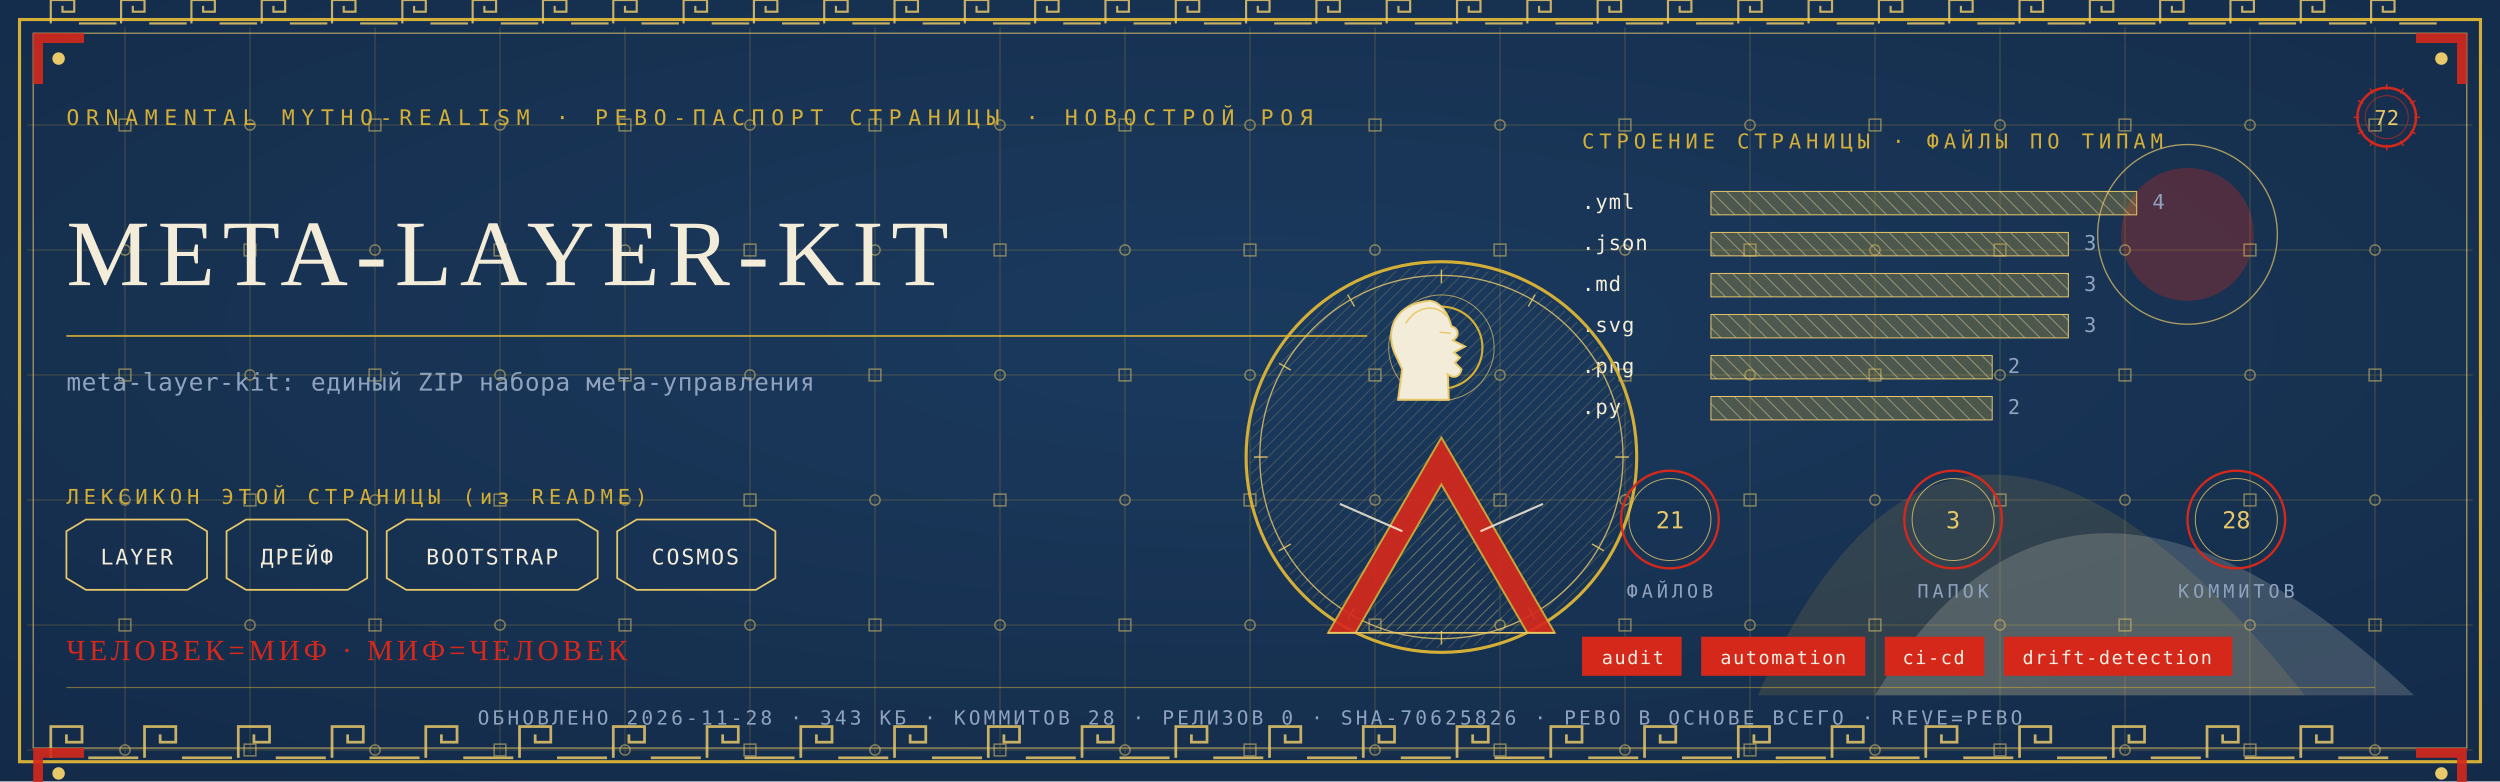
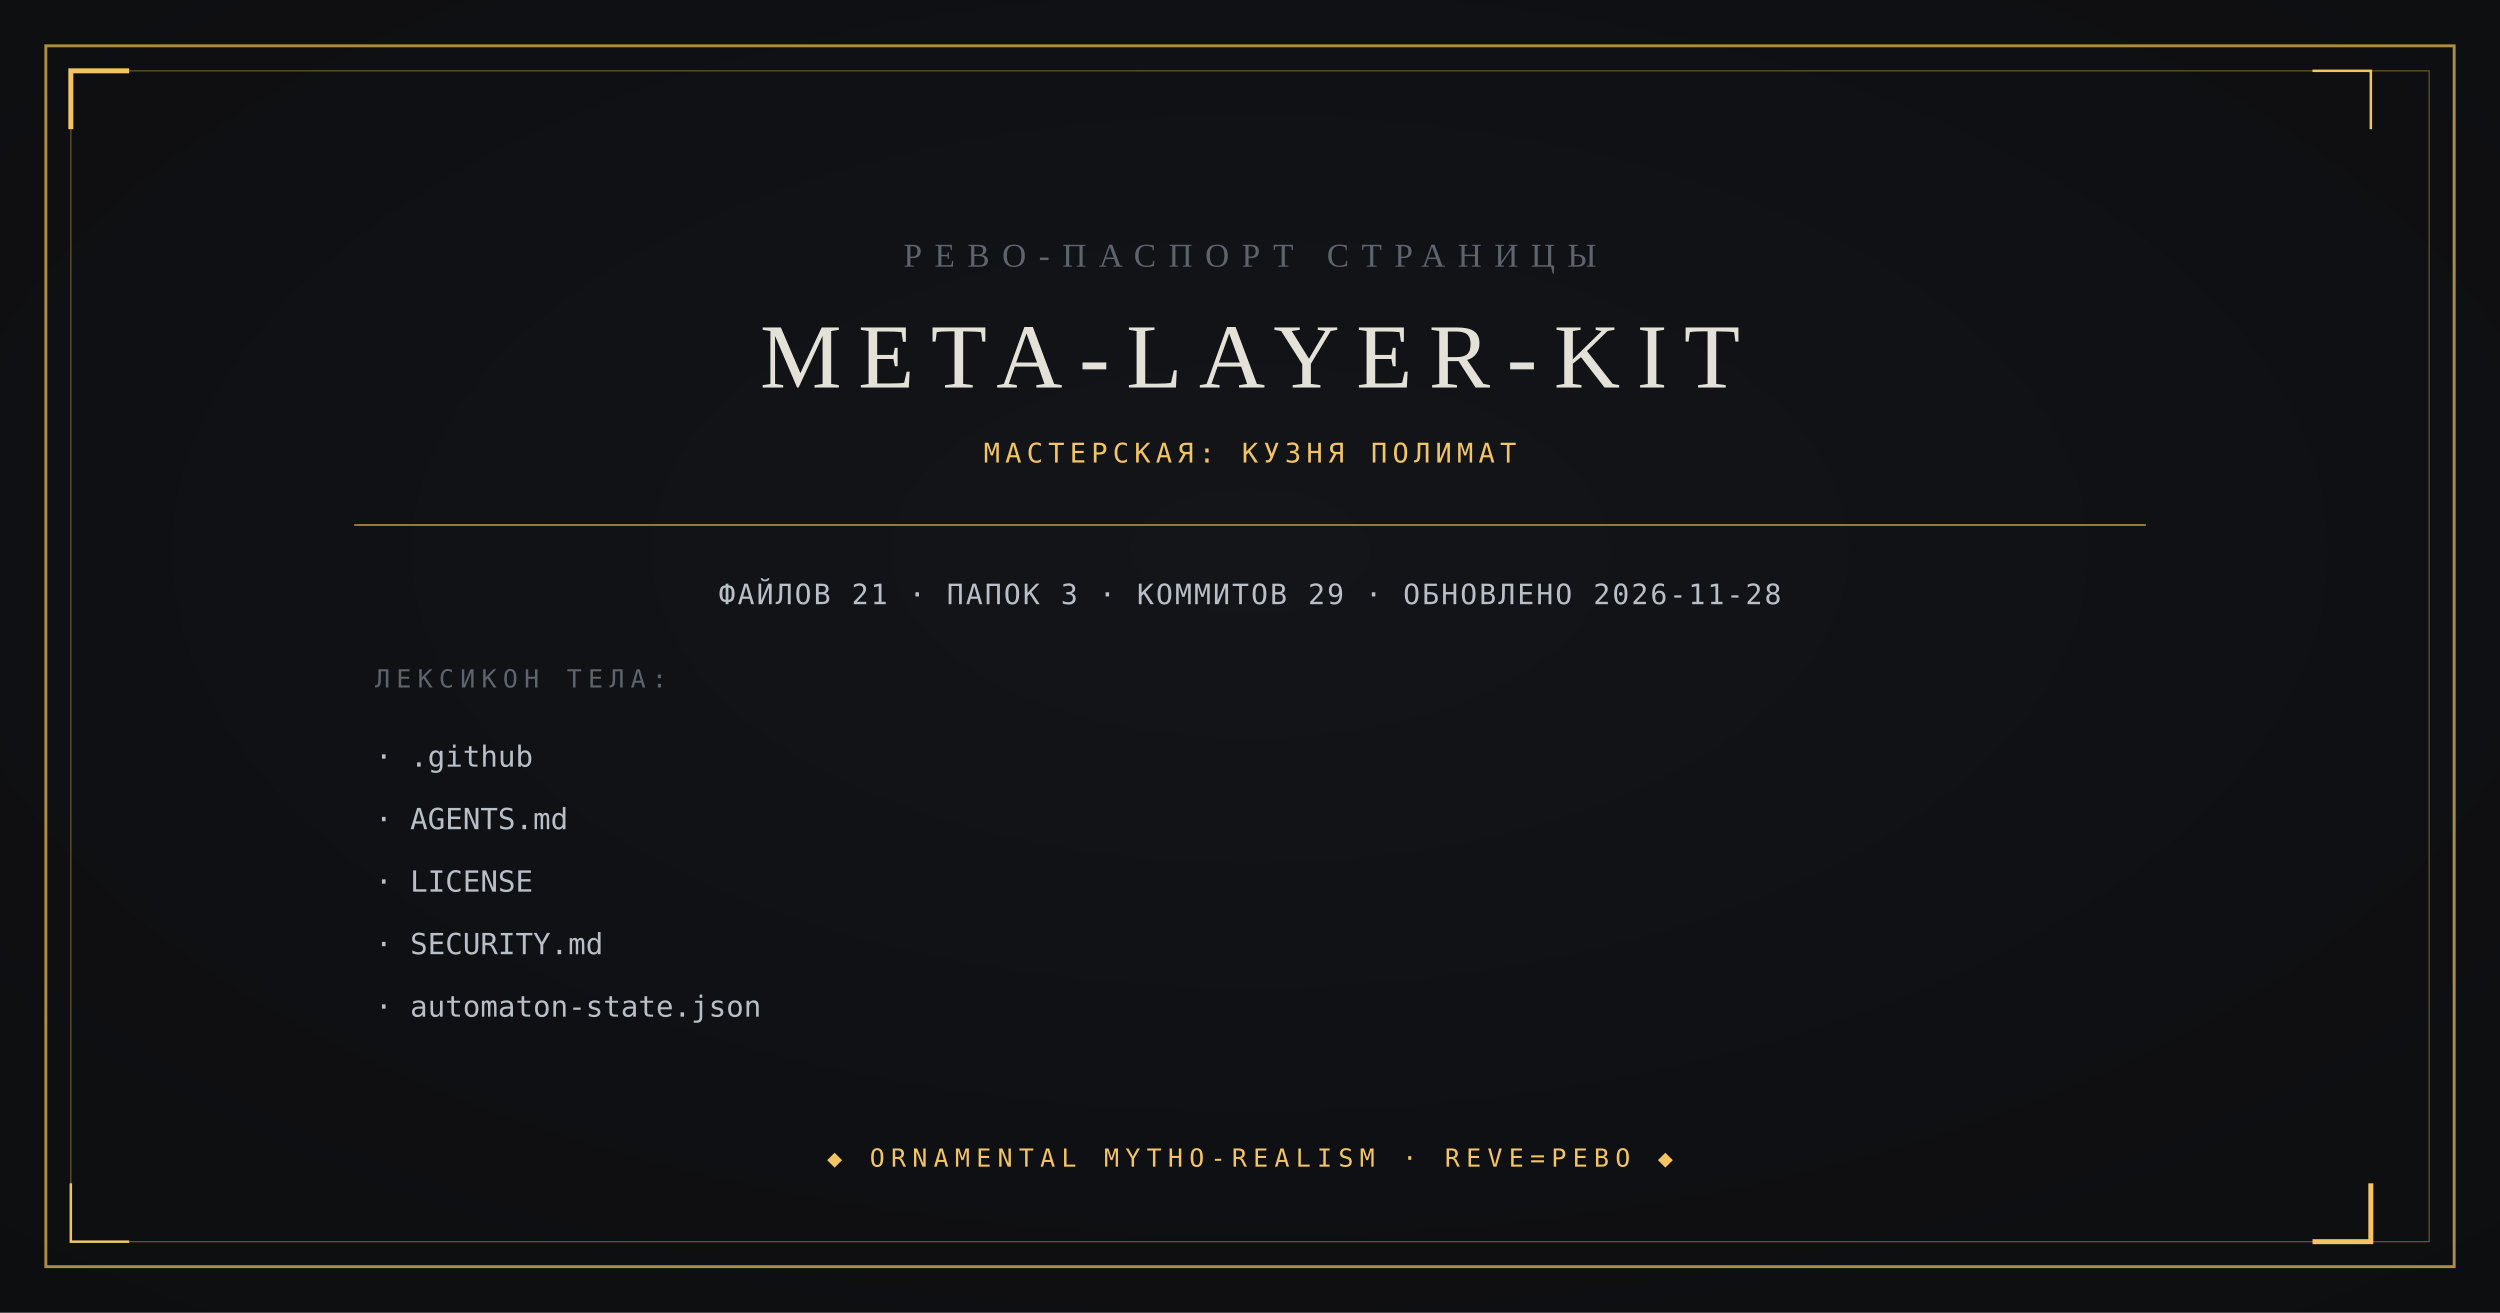
- <svg xmlns="http://www.w3.org/2000/svg" viewBox="0 0 1280 400" width="1280" height="400">
-   <defs>
-     <radialGradient id="rp72" cx="0.5" cy="0.42" r="1.1">
-       <stop offset="0" stop-color="#1B3B5F" />
-       <stop offset="1" stop-color="#10243E" />
-     </radialGradient>
-     <pattern id="hatchm" width="4.2" height="4.2" patternUnits="userSpaceOnUse" patternTransform="rotate(45)">
-       <rect width="4.2" height="4.2" fill="none" />
-       <line x1="0" y1="0" x2="0" y2="4.2" stroke="#E8C868" stroke-width="0.5" />
-     </pattern>
-     <pattern id="hatchv" width="5.5" height="5.5" patternUnits="userSpaceOnUse" patternTransform="rotate(-45)">
-       <rect width="5.5" height="5.5" fill="none" />
-       <line x1="0" y1="0" x2="0" y2="5.5" stroke="#F3ECD9" stroke-width="0.5" />
-     </pattern>
-   </defs>
-   <rect width="1280" height="400" fill="#10243E" />
-   <rect width="1280" height="400" fill="url(#rp72)" opacity="0.94" />
-   <path d="M 900 356 Q 1000 130 1180 356 Z" fill="#D4AF37" opacity="0.14" />
-   <path d="M 960 356 Q 1060 190 1236 356 Z" fill="#F3ECD9" opacity="0.18" />
-   <circle cx="1120" cy="120" r="34" fill="#D5281B" opacity="0.30" />
-   <circle cx="1120" cy="120" r="46" fill="none" stroke="#E8C868" stroke-width="0.7" opacity="0.7" />
-   <g stroke="#D4AF37" stroke-width="0.45" opacity="0.30">
-     <line x1="64" y1="14" x2="64" y2="386" />
-     <line x1="128" y1="14" x2="128" y2="386" />
-     <line x1="192" y1="14" x2="192" y2="386" />
-     <line x1="256" y1="14" x2="256" y2="386" />
-     <line x1="320" y1="14" x2="320" y2="386" />
-     <line x1="384" y1="14" x2="384" y2="386" />
-     <line x1="448" y1="14" x2="448" y2="386" />
-     <line x1="512" y1="14" x2="512" y2="386" />
-     <line x1="576" y1="14" x2="576" y2="386" />
-     <line x1="640" y1="14" x2="640" y2="386" />
-     <line x1="704" y1="14" x2="704" y2="386" />
-     <line x1="768" y1="14" x2="768" y2="386" />
-     <line x1="832" y1="14" x2="832" y2="386" />
-     <line x1="896" y1="14" x2="896" y2="386" />
-     <line x1="960" y1="14" x2="960" y2="386" />
-     <line x1="1024" y1="14" x2="1024" y2="386" />
-     <line x1="1088" y1="14" x2="1088" y2="386" />
-     <line x1="1152" y1="14" x2="1152" y2="386" />
-     <line x1="1216" y1="14" x2="1216" y2="386" />
-     <line x1="14" y1="64" x2="1266" y2="64" />
-     <line x1="14" y1="128" x2="1266" y2="128" />
-     <line x1="14" y1="192" x2="1266" y2="192" />
-     <line x1="14" y1="256" x2="1266" y2="256" />
-     <line x1="14" y1="320" x2="1266" y2="320" />
-     <line x1="14" y1="384" x2="1266" y2="384" />
-   </g>
-   <g fill="none" stroke="#E8C868" stroke-width="0.8" opacity="0.5">
-     <rect x="61" y="61" width="6" height="6" />
-     <circle cx="64" cy="128" r="2.6" />
-     <rect x="61" y="189" width="6" height="6" />
-     <circle cx="64" cy="256" r="2.6" />
-     <rect x="61" y="317" width="6" height="6" />
-     <circle cx="64" cy="384" r="2.6" />
-     <circle cx="128" cy="64" r="2.6" />
-     <rect x="125" y="125" width="6" height="6" />
-     <circle cx="128" cy="192" r="2.6" />
-     <rect x="125" y="253" width="6" height="6" />
-     <circle cx="128" cy="320" r="2.6" />
-     <rect x="125" y="381" width="6" height="6" />
-     <rect x="189" y="61" width="6" height="6" />
-     <circle cx="192" cy="128" r="2.6" />
-     <rect x="189" y="189" width="6" height="6" />
-     <circle cx="192" cy="256" r="2.6" />
-     <rect x="189" y="317" width="6" height="6" />
-     <circle cx="192" cy="384" r="2.6" />
-     <circle cx="256" cy="64" r="2.6" />
-     <rect x="253" y="125" width="6" height="6" />
-     <circle cx="256" cy="192" r="2.6" />
-     <rect x="253" y="253" width="6" height="6" />
-     <circle cx="256" cy="320" r="2.6" />
-     <rect x="253" y="381" width="6" height="6" />
-     <rect x="317" y="61" width="6" height="6" />
-     <circle cx="320" cy="128" r="2.6" />
-     <rect x="317" y="189" width="6" height="6" />
-     <circle cx="320" cy="256" r="2.6" />
-     <rect x="317" y="317" width="6" height="6" />
-     <circle cx="320" cy="384" r="2.6" />
-     <circle cx="384" cy="64" r="2.6" />
-     <rect x="381" y="125" width="6" height="6" />
-     <circle cx="384" cy="192" r="2.6" />
-     <rect x="381" y="253" width="6" height="6" />
-     <circle cx="384" cy="320" r="2.6" />
-     <rect x="381" y="381" width="6" height="6" />
-     <rect x="445" y="61" width="6" height="6" />
-     <circle cx="448" cy="128" r="2.6" />
-     <rect x="445" y="189" width="6" height="6" />
-     <circle cx="448" cy="256" r="2.6" />
-     <rect x="445" y="317" width="6" height="6" />
-     <circle cx="448" cy="384" r="2.6" />
-     <circle cx="512" cy="64" r="2.6" />
-     <rect x="509" y="125" width="6" height="6" />
-     <circle cx="512" cy="192" r="2.6" />
-     <rect x="509" y="253" width="6" height="6" />
-     <circle cx="512" cy="320" r="2.6" />
-     <rect x="509" y="381" width="6" height="6" />
-     <rect x="573" y="61" width="6" height="6" />
-     <circle cx="576" cy="128" r="2.6" />
-     <rect x="573" y="189" width="6" height="6" />
-     <circle cx="576" cy="256" r="2.6" />
-     <rect x="573" y="317" width="6" height="6" />
-     <circle cx="576" cy="384" r="2.6" />
-     <circle cx="640" cy="64" r="2.6" />
-     <rect x="637" y="125" width="6" height="6" />
-     <circle cx="640" cy="192" r="2.6" />
-     <rect x="637" y="253" width="6" height="6" />
-     <circle cx="640" cy="320" r="2.6" />
-     <rect x="637" y="381" width="6" height="6" />
-     <rect x="701" y="61" width="6" height="6" />
-     <circle cx="704" cy="128" r="2.6" />
-     <rect x="701" y="189" width="6" height="6" />
-     <circle cx="704" cy="256" r="2.6" />
-     <rect x="701" y="317" width="6" height="6" />
-     <circle cx="704" cy="384" r="2.6" />
-     <circle cx="768" cy="64" r="2.6" />
-     <rect x="765" y="125" width="6" height="6" />
-     <circle cx="768" cy="192" r="2.6" />
-     <rect x="765" y="253" width="6" height="6" />
-     <circle cx="768" cy="320" r="2.6" />
-     <rect x="765" y="381" width="6" height="6" />
-     <rect x="829" y="61" width="6" height="6" />
-     <circle cx="832" cy="128" r="2.6" />
-     <rect x="829" y="189" width="6" height="6" />
-     <circle cx="832" cy="256" r="2.6" />
-     <rect x="829" y="317" width="6" height="6" />
-     <circle cx="832" cy="384" r="2.6" />
-     <circle cx="896" cy="64" r="2.6" />
-     <rect x="893" y="125" width="6" height="6" />
-     <circle cx="896" cy="192" r="2.6" />
-     <rect x="893" y="253" width="6" height="6" />
-     <circle cx="896" cy="320" r="2.6" />
-     <rect x="893" y="381" width="6" height="6" />
-     <rect x="957" y="61" width="6" height="6" />
-     <circle cx="960" cy="128" r="2.6" />
-     <rect x="957" y="189" width="6" height="6" />
-     <circle cx="960" cy="256" r="2.6" />
-     <rect x="957" y="317" width="6" height="6" />
-     <circle cx="960" cy="384" r="2.6" />
-     <circle cx="1024" cy="64" r="2.6" />
-     <rect x="1021" y="125" width="6" height="6" />
-     <circle cx="1024" cy="192" r="2.6" />
-     <rect x="1021" y="253" width="6" height="6" />
-     <circle cx="1024" cy="320" r="2.6" />
-     <rect x="1021" y="381" width="6" height="6" />
-     <rect x="1085" y="61" width="6" height="6" />
-     <circle cx="1088" cy="128" r="2.6" />
-     <rect x="1085" y="189" width="6" height="6" />
-     <circle cx="1088" cy="256" r="2.6" />
-     <rect x="1085" y="317" width="6" height="6" />
-     <circle cx="1088" cy="384" r="2.6" />
-     <circle cx="1152" cy="64" r="2.6" />
-     <rect x="1149" y="125" width="6" height="6" />
-     <circle cx="1152" cy="192" r="2.6" />
-     <rect x="1149" y="253" width="6" height="6" />
-     <circle cx="1152" cy="320" r="2.6" />
-     <rect x="1149" y="381" width="6" height="6" />
-     <rect x="1213" y="61" width="6" height="6" />
-     <circle cx="1216" cy="128" r="2.6" />
-     <rect x="1213" y="189" width="6" height="6" />
-     <circle cx="1216" cy="256" r="2.6" />
-     <rect x="1213" y="317" width="6" height="6" />
-     <circle cx="1216" cy="384" r="2.6" />
-   </g>
-   <rect x="10" y="10" width="1260" height="380" fill="none" stroke="#D4AF37" stroke-width="1.6" />
-   <rect x="17" y="17" width="1246" height="366" fill="none" stroke="#E8C868" stroke-width="0.6" opacity="0.75" />
-   <g fill="none" stroke="#E8C868" stroke-width="1.4" opacity="0.85">
-     <path d="M 26 388 L 26 372 L 42 372 L 42 380.0 L 34.0 380.0 L 34.0 376.0" />
-     <line x1="45.2" y1="388" x2="70.8" y2="388" />
-     <path d="M 74 388 L 74 372 L 90 372 L 90 380.0 L 82.0 380.0 L 82.0 376.0" />
-     <line x1="93.2" y1="388" x2="118.8" y2="388" />
-     <path d="M 122 388 L 122 372 L 138 372 L 138 380.0 L 130.0 380.0 L 130.0 376.0" />
-     <line x1="141.2" y1="388" x2="166.8" y2="388" />
-     <path d="M 170 388 L 170 372 L 186 372 L 186 380.0 L 178.0 380.0 L 178.0 376.0" />
-     <line x1="189.2" y1="388" x2="214.8" y2="388" />
-     <path d="M 218 388 L 218 372 L 234 372 L 234 380.0 L 226.0 380.0 L 226.0 376.0" />
-     <line x1="237.2" y1="388" x2="262.8" y2="388" />
-     <path d="M 266 388 L 266 372 L 282 372 L 282 380.0 L 274.0 380.0 L 274.0 376.0" />
-     <line x1="285.2" y1="388" x2="310.8" y2="388" />
-     <path d="M 314 388 L 314 372 L 330 372 L 330 380.0 L 322.0 380.0 L 322.0 376.0" />
-     <line x1="333.2" y1="388" x2="358.8" y2="388" />
-     <path d="M 362 388 L 362 372 L 378 372 L 378 380.0 L 370.0 380.0 L 370.0 376.0" />
-     <line x1="381.2" y1="388" x2="406.8" y2="388" />
-     <path d="M 410 388 L 410 372 L 426 372 L 426 380.0 L 418.0 380.0 L 418.0 376.0" />
-     <line x1="429.2" y1="388" x2="454.8" y2="388" />
-     <path d="M 458 388 L 458 372 L 474 372 L 474 380.0 L 466.0 380.0 L 466.0 376.0" />
-     <line x1="477.2" y1="388" x2="502.8" y2="388" />
-     <path d="M 506 388 L 506 372 L 522 372 L 522 380.0 L 514.0 380.0 L 514.0 376.0" />
-     <line x1="525.2" y1="388" x2="550.8" y2="388" />
-     <path d="M 554 388 L 554 372 L 570 372 L 570 380.0 L 562.0 380.0 L 562.0 376.0" />
-     <line x1="573.2" y1="388" x2="598.8" y2="388" />
-     <path d="M 602 388 L 602 372 L 618 372 L 618 380.0 L 610.0 380.0 L 610.0 376.0" />
-     <line x1="621.2" y1="388" x2="646.8" y2="388" />
-     <path d="M 650 388 L 650 372 L 666 372 L 666 380.0 L 658.0 380.0 L 658.0 376.0" />
-     <line x1="669.2" y1="388" x2="694.8" y2="388" />
-     <path d="M 698 388 L 698 372 L 714 372 L 714 380.0 L 706.0 380.0 L 706.0 376.0" />
-     <line x1="717.2" y1="388" x2="742.8" y2="388" />
-     <path d="M 746 388 L 746 372 L 762 372 L 762 380.0 L 754.0 380.0 L 754.0 376.0" />
-     <line x1="765.2" y1="388" x2="790.8" y2="388" />
-     <path d="M 794 388 L 794 372 L 810 372 L 810 380.0 L 802.0 380.0 L 802.0 376.0" />
-     <line x1="813.2" y1="388" x2="838.8" y2="388" />
-     <path d="M 842 388 L 842 372 L 858 372 L 858 380.0 L 850.0 380.0 L 850.0 376.0" />
-     <line x1="861.2" y1="388" x2="886.8" y2="388" />
-     <path d="M 890 388 L 890 372 L 906 372 L 906 380.0 L 898.0 380.0 L 898.0 376.0" />
-     <line x1="909.2" y1="388" x2="934.8" y2="388" />
-     <path d="M 938 388 L 938 372 L 954 372 L 954 380.0 L 946.0 380.0 L 946.0 376.0" />
-     <line x1="957.2" y1="388" x2="982.8" y2="388" />
-     <path d="M 986 388 L 986 372 L 1002 372 L 1002 380.0 L 994.0 380.0 L 994.0 376.0" />
-     <line x1="1005.2" y1="388" x2="1030.8" y2="388" />
-     <path d="M 1034 388 L 1034 372 L 1050 372 L 1050 380.0 L 1042.0 380.0 L 1042.0 376.0" />
-     <line x1="1053.2" y1="388" x2="1078.8" y2="388" />
-     <path d="M 1082 388 L 1082 372 L 1098 372 L 1098 380.0 L 1090.0 380.0 L 1090.0 376.0" />
-     <line x1="1101.2" y1="388" x2="1126.8" y2="388" />
-     <path d="M 1130 388 L 1130 372 L 1146 372 L 1146 380.0 L 1138.0 380.0 L 1138.0 376.0" />
-     <line x1="1149.2" y1="388" x2="1174.8" y2="388" />
-     <path d="M 1178 388 L 1178 372 L 1194 372 L 1194 380.0 L 1186.0 380.0 L 1186.0 376.0" />
-     <line x1="1197.2" y1="388" x2="1222.8" y2="388" />
-   </g>
-   <g fill="none" stroke="#E8C868" stroke-width="1.1" opacity="0.85">
-     <path d="M 26 12 L 26 0 L 38 0 L 38 6.0 L 32.0 6.0 L 32.0 3.0" />
-     <line x1="40.4" y1="12" x2="59.6" y2="12" />
-     <path d="M 62 12 L 62 0 L 74 0 L 74 6.0 L 68.0 6.0 L 68.0 3.0" />
-     <line x1="76.4" y1="12" x2="95.6" y2="12" />
-     <path d="M 98 12 L 98 0 L 110 0 L 110 6.0 L 104.0 6.0 L 104.0 3.0" />
-     <line x1="112.4" y1="12" x2="131.6" y2="12" />
-     <path d="M 134 12 L 134 0 L 146 0 L 146 6.0 L 140.0 6.0 L 140.0 3.0" />
-     <line x1="148.4" y1="12" x2="167.6" y2="12" />
-     <path d="M 170 12 L 170 0 L 182 0 L 182 6.0 L 176.0 6.0 L 176.0 3.0" />
-     <line x1="184.4" y1="12" x2="203.6" y2="12" />
-     <path d="M 206 12 L 206 0 L 218 0 L 218 6.0 L 212.0 6.0 L 212.0 3.0" />
-     <line x1="220.4" y1="12" x2="239.6" y2="12" />
-     <path d="M 242 12 L 242 0 L 254 0 L 254 6.0 L 248.0 6.0 L 248.0 3.0" />
-     <line x1="256.4" y1="12" x2="275.6" y2="12" />
-     <path d="M 278 12 L 278 0 L 290 0 L 290 6.0 L 284.0 6.0 L 284.0 3.0" />
-     <line x1="292.4" y1="12" x2="311.6" y2="12" />
-     <path d="M 314 12 L 314 0 L 326 0 L 326 6.0 L 320.0 6.0 L 320.0 3.0" />
-     <line x1="328.4" y1="12" x2="347.6" y2="12" />
-     <path d="M 350 12 L 350 0 L 362 0 L 362 6.0 L 356.0 6.0 L 356.0 3.0" />
-     <line x1="364.4" y1="12" x2="383.6" y2="12" />
-     <path d="M 386 12 L 386 0 L 398 0 L 398 6.0 L 392.0 6.0 L 392.0 3.0" />
-     <line x1="400.4" y1="12" x2="419.6" y2="12" />
-     <path d="M 422 12 L 422 0 L 434 0 L 434 6.0 L 428.0 6.0 L 428.0 3.0" />
-     <line x1="436.4" y1="12" x2="455.6" y2="12" />
-     <path d="M 458 12 L 458 0 L 470 0 L 470 6.0 L 464.0 6.0 L 464.0 3.0" />
-     <line x1="472.4" y1="12" x2="491.6" y2="12" />
-     <path d="M 494 12 L 494 0 L 506 0 L 506 6.0 L 500.0 6.0 L 500.0 3.0" />
-     <line x1="508.4" y1="12" x2="527.6" y2="12" />
-     <path d="M 530 12 L 530 0 L 542 0 L 542 6.0 L 536.0 6.0 L 536.0 3.0" />
-     <line x1="544.4" y1="12" x2="563.6" y2="12" />
-     <path d="M 566 12 L 566 0 L 578 0 L 578 6.0 L 572.0 6.0 L 572.0 3.0" />
-     <line x1="580.4" y1="12" x2="599.6" y2="12" />
-     <path d="M 602 12 L 602 0 L 614 0 L 614 6.0 L 608.0 6.0 L 608.0 3.0" />
-     <line x1="616.4" y1="12" x2="635.6" y2="12" />
-     <path d="M 638 12 L 638 0 L 650 0 L 650 6.0 L 644.0 6.0 L 644.0 3.0" />
-     <line x1="652.4" y1="12" x2="671.6" y2="12" />
-     <path d="M 674 12 L 674 0 L 686 0 L 686 6.0 L 680.0 6.0 L 680.0 3.0" />
-     <line x1="688.4" y1="12" x2="707.6" y2="12" />
-     <path d="M 710 12 L 710 0 L 722 0 L 722 6.0 L 716.0 6.0 L 716.0 3.0" />
-     <line x1="724.4" y1="12" x2="743.6" y2="12" />
-     <path d="M 746 12 L 746 0 L 758 0 L 758 6.0 L 752.0 6.0 L 752.0 3.0" />
-     <line x1="760.4" y1="12" x2="779.6" y2="12" />
-     <path d="M 782 12 L 782 0 L 794 0 L 794 6.0 L 788.0 6.0 L 788.0 3.0" />
-     <line x1="796.4" y1="12" x2="815.6" y2="12" />
-     <path d="M 818 12 L 818 0 L 830 0 L 830 6.0 L 824.0 6.0 L 824.0 3.0" />
-     <line x1="832.4" y1="12" x2="851.6" y2="12" />
-     <path d="M 854 12 L 854 0 L 866 0 L 866 6.0 L 860.0 6.0 L 860.0 3.0" />
-     <line x1="868.4" y1="12" x2="887.6" y2="12" />
-     <path d="M 890 12 L 890 0 L 902 0 L 902 6.0 L 896.0 6.0 L 896.0 3.0" />
-     <line x1="904.4" y1="12" x2="923.6" y2="12" />
-     <path d="M 926 12 L 926 0 L 938 0 L 938 6.0 L 932.0 6.0 L 932.0 3.0" />
-     <line x1="940.4" y1="12" x2="959.6" y2="12" />
-     <path d="M 962 12 L 962 0 L 974 0 L 974 6.0 L 968.0 6.0 L 968.0 3.0" />
-     <line x1="976.4" y1="12" x2="995.6" y2="12" />
-     <path d="M 998 12 L 998 0 L 1010 0 L 1010 6.0 L 1004.0 6.0 L 1004.0 3.0" />
-     <line x1="1012.4" y1="12" x2="1031.6" y2="12" />
-     <path d="M 1034 12 L 1034 0 L 1046 0 L 1046 6.0 L 1040.0 6.0 L 1040.0 3.0" />
-     <line x1="1048.4" y1="12" x2="1067.6" y2="12" />
-     <path d="M 1070 12 L 1070 0 L 1082 0 L 1082 6.0 L 1076.0 6.0 L 1076.0 3.0" />
-     <line x1="1084.4" y1="12" x2="1103.6" y2="12" />
-     <path d="M 1106 12 L 1106 0 L 1118 0 L 1118 6.0 L 1112.0 6.0 L 1112.0 3.0" />
-     <line x1="1120.4" y1="12" x2="1139.6" y2="12" />
-     <path d="M 1142 12 L 1142 0 L 1154 0 L 1154 6.0 L 1148.0 6.0 L 1148.0 3.0" />
-     <line x1="1156.4" y1="12" x2="1175.6" y2="12" />
-     <path d="M 1178 12 L 1178 0 L 1190 0 L 1190 6.0 L 1184.0 6.0 L 1184.0 3.0" />
-     <line x1="1192.4" y1="12" x2="1211.6" y2="12" />
-     <path d="M 1214 12 L 1214 0 L 1226 0 L 1226 6.0 L 1220.0 6.0 L 1220.0 3.0" />
-     <line x1="1228.4" y1="12" x2="1247.6" y2="12" />
-   </g>
-   <g transform="translate(17,17) scale(1,1)">
-     <path d="M 0 0 L 26 0 L 26 5 L 5 5 L 5 26 L 0 26 Z" fill="#D5281B" opacity="0.9" />
-     <circle cx="13" cy="13" r="3.2" fill="#E8C868" />
-   </g>
-   <g transform="translate(1263,17) scale(-1,1)">
-     <path d="M 0 0 L 26 0 L 26 5 L 5 5 L 5 26 L 0 26 Z" fill="#D5281B" opacity="0.9" />
-     <circle cx="13" cy="13" r="3.2" fill="#E8C868" />
-   </g>
-   <g transform="translate(17,383) scale(1,1)">
-     <path d="M 0 0 L 26 0 L 26 5 L 5 5 L 5 26 L 0 26 Z" fill="#D5281B" opacity="0.9" />
-     <circle cx="13" cy="13" r="3.2" fill="#E8C868" />
-   </g>
-   <g transform="translate(1263,383) scale(-1,1)">
-     <path d="M 0 0 L 26 0 L 26 5 L 5 5 L 5 26 L 0 26 Z" fill="#D5281B" opacity="0.9" />
-     <circle cx="13" cy="13" r="3.2" fill="#E8C868" />
-   </g>
-   <text x="34" y="64" font-family="'Cascadia Mono', ui-monospace, Consolas, monospace" font-size="11" fill="#D4AF37" letter-spacing="3.4">ORNAMENTAL MYTHO-REALISM · РЕВО-ПАСПОРТ СТРАНИЦЫ · НОВОСТРОЙ РОЯ</text>
-   <g transform="translate(1222,60)">
-     <circle r="15" fill="none" stroke="#D5281B" stroke-width="1.3" />
-     <circle r="11" fill="none" stroke="#D5281B" stroke-width="0.55" opacity="0.6" />
-     <text y="4" text-anchor="middle" font-family="'Cascadia Mono', ui-monospace, Consolas, monospace" font-size="10.5" fill="#E8C868">72</text>
-     <g stroke="#D5281B" stroke-width="0.7">
-       <line x1="0" y1="-17" x2="0" y2="-14" transform="rotate(0)" />
-       <line x1="0" y1="-17" x2="0" y2="-14" transform="rotate(30)" />
-       <line x1="0" y1="-17" x2="0" y2="-14" transform="rotate(60)" />
-       <line x1="0" y1="-17" x2="0" y2="-14" transform="rotate(90)" />
-       <line x1="0" y1="-17" x2="0" y2="-14" transform="rotate(120)" />
-       <line x1="0" y1="-17" x2="0" y2="-14" transform="rotate(150)" />
-       <line x1="0" y1="-17" x2="0" y2="-14" transform="rotate(180)" />
-       <line x1="0" y1="-17" x2="0" y2="-14" transform="rotate(210)" />
-       <line x1="0" y1="-17" x2="0" y2="-14" transform="rotate(240)" />
-       <line x1="0" y1="-17" x2="0" y2="-14" transform="rotate(270)" />
-       <line x1="0" y1="-17" x2="0" y2="-14" transform="rotate(300)" />
-       <line x1="0" y1="-17" x2="0" y2="-14" transform="rotate(330)" />
-     </g>
-   </g>
-   <text x="34" y="146" font-family="Georgia, 'Times New Roman', serif" font-size="48.0" fill="#F3ECD9" letter-spacing="4">META-LAYER-KIT</text>
-   <line x1="34" y1="172" x2="700" y2="172" stroke="#D4AF37" stroke-width="1" opacity="0.85" />
-   <text x="34" y="200" font-family="'Cascadia Mono', ui-monospace, Consolas, monospace" font-size="12.5" fill="#8FA3BF" letter-spacing="0.3">meta-layer-kit: единый ZIP набора мета-управления</text>
-   <text x="34" y="258" font-family="'Cascadia Mono', ui-monospace, Consolas, monospace" font-size="10.5" fill="#D4AF37" letter-spacing="2.5">ЛЕКСИКОН ЭТОЙ СТРАНИЦЫ (из README)</text>
-   <path d="M 34 272 L 44 266 L 96 266 L 106 272 L 106 296 L 96 302 L 44 302 L 34 296 Z" fill="none" stroke="#E8C868" stroke-width="0.9" />
-   <text x="70" y="289" text-anchor="middle" font-family="'Cascadia Mono', ui-monospace, Consolas, monospace" font-size="11" fill="#F3ECD9" letter-spacing="1">LAYER</text>
-   <path d="M 116 272 L 126 266 L 178 266 L 188 272 L 188 296 L 178 302 L 126 302 L 116 296 Z" fill="none" stroke="#E8C868" stroke-width="0.9" />
-   <text x="152" y="289" text-anchor="middle" font-family="'Cascadia Mono', ui-monospace, Consolas, monospace" font-size="11" fill="#F3ECD9" letter-spacing="1">ДРЕЙФ</text>
-   <path d="M 198 272 L 208 266 L 296 266 L 306 272 L 306 296 L 296 302 L 208 302 L 198 296 Z" fill="none" stroke="#E8C868" stroke-width="0.9" />
-   <text x="252" y="289" text-anchor="middle" font-family="'Cascadia Mono', ui-monospace, Consolas, monospace" font-size="11" fill="#F3ECD9" letter-spacing="1">BOOTSTRAP</text>
-   <path d="M 316 272 L 326 266 L 387 266 L 397 272 L 397 296 L 387 302 L 326 302 L 316 296 Z" fill="none" stroke="#E8C868" stroke-width="0.9" />
-   <text x="356" y="289" text-anchor="middle" font-family="'Cascadia Mono', ui-monospace, Consolas, monospace" font-size="11" fill="#F3ECD9" letter-spacing="1">COSMOS</text>
-   <text x="810" y="76" font-family="'Cascadia Mono', ui-monospace, Consolas, monospace" font-size="10.5" fill="#D4AF37" letter-spacing="2.5">СТРОЕНИЕ СТРАНИЦЫ · ФАЙЛЫ ПО ТИПАМ</text>
-   <text x="810" y="107" font-family="'Cascadia Mono', ui-monospace, Consolas, monospace" font-size="10.5" fill="#F3ECD9" letter-spacing="0.5">.yml</text>
-   <rect x="876" y="98" width="218" height="12" fill="url(#hatchv)" opacity="0.9" />
-   <rect x="876" y="98" width="218" height="12" fill="#D4AF37" opacity="0.28" />
-   <rect x="876" y="98" width="218" height="12" fill="none" stroke="#E8C868" stroke-width="0.5" />
-   <text x="1102" y="107" font-family="'Cascadia Mono', ui-monospace, Consolas, monospace" font-size="10.5" fill="#8FA3BF">4</text>
-   <text x="810" y="128" font-family="'Cascadia Mono', ui-monospace, Consolas, monospace" font-size="10.5" fill="#F3ECD9" letter-spacing="0.5">.json</text>
-   <rect x="876" y="119" width="183" height="12" fill="url(#hatchv)" opacity="0.9" />
-   <rect x="876" y="119" width="183" height="12" fill="#D4AF37" opacity="0.28" />
-   <rect x="876" y="119" width="183" height="12" fill="none" stroke="#E8C868" stroke-width="0.5" />
-   <text x="1067" y="128" font-family="'Cascadia Mono', ui-monospace, Consolas, monospace" font-size="10.5" fill="#8FA3BF">3</text>
-   <text x="810" y="149" font-family="'Cascadia Mono', ui-monospace, Consolas, monospace" font-size="10.5" fill="#F3ECD9" letter-spacing="0.5">.md</text>
-   <rect x="876" y="140" width="183" height="12" fill="url(#hatchv)" opacity="0.9" />
-   <rect x="876" y="140" width="183" height="12" fill="#D4AF37" opacity="0.28" />
-   <rect x="876" y="140" width="183" height="12" fill="none" stroke="#E8C868" stroke-width="0.5" />
-   <text x="1067" y="149" font-family="'Cascadia Mono', ui-monospace, Consolas, monospace" font-size="10.5" fill="#8FA3BF">3</text>
-   <text x="810" y="170" font-family="'Cascadia Mono', ui-monospace, Consolas, monospace" font-size="10.5" fill="#F3ECD9" letter-spacing="0.5">.svg</text>
-   <rect x="876" y="161" width="183" height="12" fill="url(#hatchv)" opacity="0.9" />
-   <rect x="876" y="161" width="183" height="12" fill="#D4AF37" opacity="0.28" />
-   <rect x="876" y="161" width="183" height="12" fill="none" stroke="#E8C868" stroke-width="0.5" />
-   <text x="1067" y="170" font-family="'Cascadia Mono', ui-monospace, Consolas, monospace" font-size="10.5" fill="#8FA3BF">3</text>
-   <text x="810" y="191" font-family="'Cascadia Mono', ui-monospace, Consolas, monospace" font-size="10.5" fill="#F3ECD9" letter-spacing="0.5">.png</text>
-   <rect x="876" y="182" width="144" height="12" fill="url(#hatchv)" opacity="0.9" />
-   <rect x="876" y="182" width="144" height="12" fill="#D4AF37" opacity="0.28" />
-   <rect x="876" y="182" width="144" height="12" fill="none" stroke="#E8C868" stroke-width="0.5" />
-   <text x="1028" y="191" font-family="'Cascadia Mono', ui-monospace, Consolas, monospace" font-size="10.5" fill="#8FA3BF">2</text>
-   <text x="810" y="212" font-family="'Cascadia Mono', ui-monospace, Consolas, monospace" font-size="10.5" fill="#F3ECD9" letter-spacing="0.5">.py</text>
-   <rect x="876" y="203" width="144" height="12" fill="url(#hatchv)" opacity="0.9" />
-   <rect x="876" y="203" width="144" height="12" fill="#D4AF37" opacity="0.28" />
-   <rect x="876" y="203" width="144" height="12" fill="none" stroke="#E8C868" stroke-width="0.5" />
-   <text x="1028" y="212" font-family="'Cascadia Mono', ui-monospace, Consolas, monospace" font-size="10.5" fill="#8FA3BF">2</text>
-   <g transform="translate(738,234)">
-     <circle r="100" fill="none" stroke="#D4AF37" stroke-width="1.6" />
-     <circle r="93" fill="none" stroke="#E8C868" stroke-width="0.7" opacity="0.8" />
-     <circle r="98" fill="url(#hatchm)" opacity="0.4" />
-     <g stroke="#E8C868" stroke-width="0.7" opacity="0.9">
-       <line x1="0" y1="-96" x2="0" y2="-89" transform="rotate(0)" />
-       <line x1="0" y1="-96" x2="0" y2="-89" transform="rotate(30)" />
-       <line x1="0" y1="-96" x2="0" y2="-89" transform="rotate(60)" />
-       <line x1="0" y1="-96" x2="0" y2="-89" transform="rotate(90)" />
-       <line x1="0" y1="-96" x2="0" y2="-89" transform="rotate(120)" />
-       <line x1="0" y1="-96" x2="0" y2="-89" transform="rotate(150)" />
-       <line x1="0" y1="-96" x2="0" y2="-89" transform="rotate(180)" />
-       <line x1="0" y1="-96" x2="0" y2="-89" transform="rotate(210)" />
-       <line x1="0" y1="-96" x2="0" y2="-89" transform="rotate(240)" />
-       <line x1="0" y1="-96" x2="0" y2="-89" transform="rotate(270)" />
-       <line x1="0" y1="-96" x2="0" y2="-89" transform="rotate(300)" />
-       <line x1="0" y1="-96" x2="0" y2="-89" transform="rotate(330)" />
-     </g>
-     <circle cy="-56" r="21" fill="none" stroke="#D4AF37" stroke-width="1.1" />
-     <circle cy="-56" r="27" fill="none" stroke="#E8C868" stroke-width="0.5" opacity="0.7" />
-     <path d="M -6.0 -80.0 C -23.5 -78.7 -28.7 -65.7 -24.3 -54.0 L -20.1 -44.9 L -22.2 -29.3 L 3.8 -29.3 L 3.3 -42.3 C 6.9 -39.7 9.5 -41.5 10.3 -44.9 L 6.9 -48.3 L 9.5 -50.9 L 6.4 -53.5 L 12.1 -56.6 L 5.9 -59.7 C 9.5 -62.3 9.0 -65.7 5.1 -67.0 C 3.8 -72.7 -0.1 -79.5 -6.0 -80.0 Z" fill="#F3ECD9" stroke="#E8C868" stroke-width="1.0" />
-     <g fill="none" stroke="#E8C868" stroke-width="0.8" opacity="0.95">
-       <path d="M -18.3 -68.3 C -13.1 -77.4 -2.7 -78.7 2.5 -72.2" />
-       <path d="M -0.9 -63.9 L 4.8 -63.4" />
-     </g>
-     <path d="M -58.0 90.0 L 0 -10.0 L 58.0 90.0 L 44.0 90.0 L 0 14.0 L -44.0 90.0 Z" fill="#D5281B" opacity="0.92" stroke="#D4AF37" stroke-width="1.0" />
-     <path d="M -34.0 88.0 L 0 20.0 L 34.0 88.0" fill="url(#hatchm)" opacity="0.5" stroke="none" />
-     <path d="M -58.0 90.0 L 58.0 90.0" fill="none" stroke="#E8C868" stroke-width="0.8" />
-     <path d="M -52.0 24.0 L -20.0 38.0" fill="none" stroke="#F3ECD9" stroke-width="1.1" opacity="0.85" />
-     <path d="M 52.0 24.0 L 20.0 38.0" fill="none" stroke="#F3ECD9" stroke-width="1.1" opacity="0.85" />
-   </g>
-   <g transform="translate(855,266)">
-     <circle r="25" fill="none" stroke="#D5281B" stroke-width="1.2" />
-     <circle r="21" fill="none" stroke="#E8C868" stroke-width="0.5" opacity="0.8" />
-     <text y="4.5" text-anchor="middle" font-family="'Cascadia Mono', ui-monospace, Consolas, monospace" font-size="12" fill="#E8C868">21</text>
-     <text y="40" text-anchor="middle" font-family="'Cascadia Mono', ui-monospace, Consolas, monospace" font-size="9.5" fill="#8FA3BF" letter-spacing="2">ФАЙЛОВ</text>
-   </g>
-   <g transform="translate(1000,266)">
-     <circle r="25" fill="none" stroke="#D5281B" stroke-width="1.2" />
-     <circle r="21" fill="none" stroke="#E8C868" stroke-width="0.5" opacity="0.8" />
-     <text y="4.5" text-anchor="middle" font-family="'Cascadia Mono', ui-monospace, Consolas, monospace" font-size="12" fill="#E8C868">3</text>
-     <text y="40" text-anchor="middle" font-family="'Cascadia Mono', ui-monospace, Consolas, monospace" font-size="9.5" fill="#8FA3BF" letter-spacing="2">ПАПОК</text>
-   </g>
-   <g transform="translate(1145,266)">
-     <circle r="25" fill="none" stroke="#D5281B" stroke-width="1.2" />
-     <circle r="21" fill="none" stroke="#E8C868" stroke-width="0.5" opacity="0.8" />
-     <text y="4.5" text-anchor="middle" font-family="'Cascadia Mono', ui-monospace, Consolas, monospace" font-size="12" fill="#E8C868">28</text>
-     <text y="40" text-anchor="middle" font-family="'Cascadia Mono', ui-monospace, Consolas, monospace" font-size="9.5" fill="#8FA3BF" letter-spacing="2">КОММИТОВ</text>
-   </g>
-   <rect x="810" y="326" rx="0" width="51" height="20" fill="#D5281B" />
-   <text x="836" y="340" text-anchor="middle" font-family="'Cascadia Mono', ui-monospace, Consolas, monospace" font-size="9.5" fill="#F5EFE2" letter-spacing="0.8">audit</text>
-   <rect x="871" y="326" rx="0" width="84" height="20" fill="#D5281B" />
-   <text x="913" y="340" text-anchor="middle" font-family="'Cascadia Mono', ui-monospace, Consolas, monospace" font-size="9.5" fill="#F5EFE2" letter-spacing="0.8">automation</text>
-   <rect x="965" y="326" rx="0" width="51" height="20" fill="#D5281B" />
-   <text x="990" y="340" text-anchor="middle" font-family="'Cascadia Mono', ui-monospace, Consolas, monospace" font-size="9.5" fill="#F5EFE2" letter-spacing="0.8">ci-cd</text>
-   <rect x="1026" y="326" rx="0" width="117" height="20" fill="#D5281B" />
-   <text x="1084" y="340" text-anchor="middle" font-family="'Cascadia Mono', ui-monospace, Consolas, monospace" font-size="9.5" fill="#F5EFE2" letter-spacing="0.8">drift-detection</text>
-   <text x="34" y="338" font-family="Georgia, 'Times New Roman', serif" font-size="15" fill="#D5281B" letter-spacing="2">ЧЕЛОВЕК=МИФ · МИФ=ЧЕЛОВЕК</text>
-   <line x1="34" y1="352" x2="1216" y2="352" stroke="#D4AF37" stroke-width="0.6" opacity="0.5" />
-   <text x="640" y="371" text-anchor="middle" font-family="'Cascadia Mono', ui-monospace, Consolas, monospace" font-size="10" fill="#8FA3BF" letter-spacing="1.6">ОБНОВЛЕНО 2026-11-28 · 343 КБ · КОММИТОВ 28 · РЕЛИЗОВ 0 · SHA-70625826 · РЕВО В ОСНОВЕ ВСЕГО · REVE=РЕВО</text>
+ <svg xmlns="http://www.w3.org/2000/svg" viewBox="0 0 1200 630" width="1200" height="630">
+   <rect width="1200" height="630" fill="#0B0C0E" />
+   <radialGradient id="v" cx="0.5" cy="0.42" r="0.95">
+     <stop offset="0" stop-color="#14161A" />
+     <stop offset="1" stop-color="#0B0C0E" />
+   </radialGradient>
+   <rect width="1200" height="630" fill="url(#v)" opacity="0.9" />
+   <rect x="22" y="22" width="1156" height="586" fill="none" stroke="#B08D3E" stroke-width="1.4" />
+   <rect x="34" y="34" width="1132" height="562" fill="none" stroke="#B08D3E" stroke-width="0.6" opacity="0.55" />
+   <path d="M 34 62 L 34 34 L 62 34" fill="none" stroke="#F2C464" stroke-width="2.4" />
+   <path d="M 1138 568 L 1138 596 L 1110 596" fill="none" stroke="#F2C464" stroke-width="2.4" />
+   <path d="M 1138 62 L 1138 34 L 1110 34" fill="none" stroke="#F2C464" stroke-width="1.2" />
+   <path d="M 62 596 L 34 596 L 34 568" fill="none" stroke="#F2C464" stroke-width="1.2" />
+   <text x="600" y="128" text-anchor="middle" font-family="Georgia, 'Times New Roman', serif" font-size="16" fill="#5E646C" letter-spacing="6">РЕВО-ПАСПОРТ СТРАНИЦЫ</text>
+   <text x="600" y="186" text-anchor="middle" font-family="Georgia, 'Times New Roman', serif" font-size="44" fill="#E4E2D8" letter-spacing="8">META-LAYER-KIT</text>
+   <text x="600" y="222" text-anchor="middle" font-family="ui-monospace, Consolas, monospace" font-size="13" fill="#F2C464" letter-spacing="2.5">МАСТЕРСКАЯ: КУЗНЯ ПОЛИМАТ</text>
+   <line x1="170" y1="252" x2="1030" y2="252" stroke="#B08D3E" stroke-width="0.8" />
+   <text x="600" y="290" text-anchor="middle" font-family="ui-monospace, Consolas, monospace" font-size="13.5" fill="#B9BFC7" letter-spacing="1">ФАЙЛОВ 21 · ПАПОК 3 · КОММИТОВ 29 · ОБНОВЛЕНО 2026-11-28</text>
+   <text x="180" y="330" font-family="ui-monospace, Consolas, monospace" font-size="12" fill="#5E646C" letter-spacing="3">ЛЕКСИКОН ТЕЛА:</text>
+   <text x="180" y="368" font-family="ui-monospace, Consolas, monospace" font-size="14" fill="#B9BFC7">· .github</text>
+   <text x="180" y="398" font-family="ui-monospace, Consolas, monospace" font-size="14" fill="#B9BFC7">· AGENTS.md</text>
+   <text x="180" y="428" font-family="ui-monospace, Consolas, monospace" font-size="14" fill="#B9BFC7">· LICENSE</text>
+   <text x="180" y="458" font-family="ui-monospace, Consolas, monospace" font-size="14" fill="#B9BFC7">· SECURITY.md</text>
+   <text x="180" y="488" font-family="ui-monospace, Consolas, monospace" font-size="14" fill="#B9BFC7">· automaton-state.json</text>
+   <text x="600" y="560" text-anchor="middle" font-family="ui-monospace, Consolas, monospace" font-size="12" fill="#F2C464" letter-spacing="3">◆ ORNAMENTAL MYTHO-REALISM · REVE=РЕВО ◆</text>
</svg>
